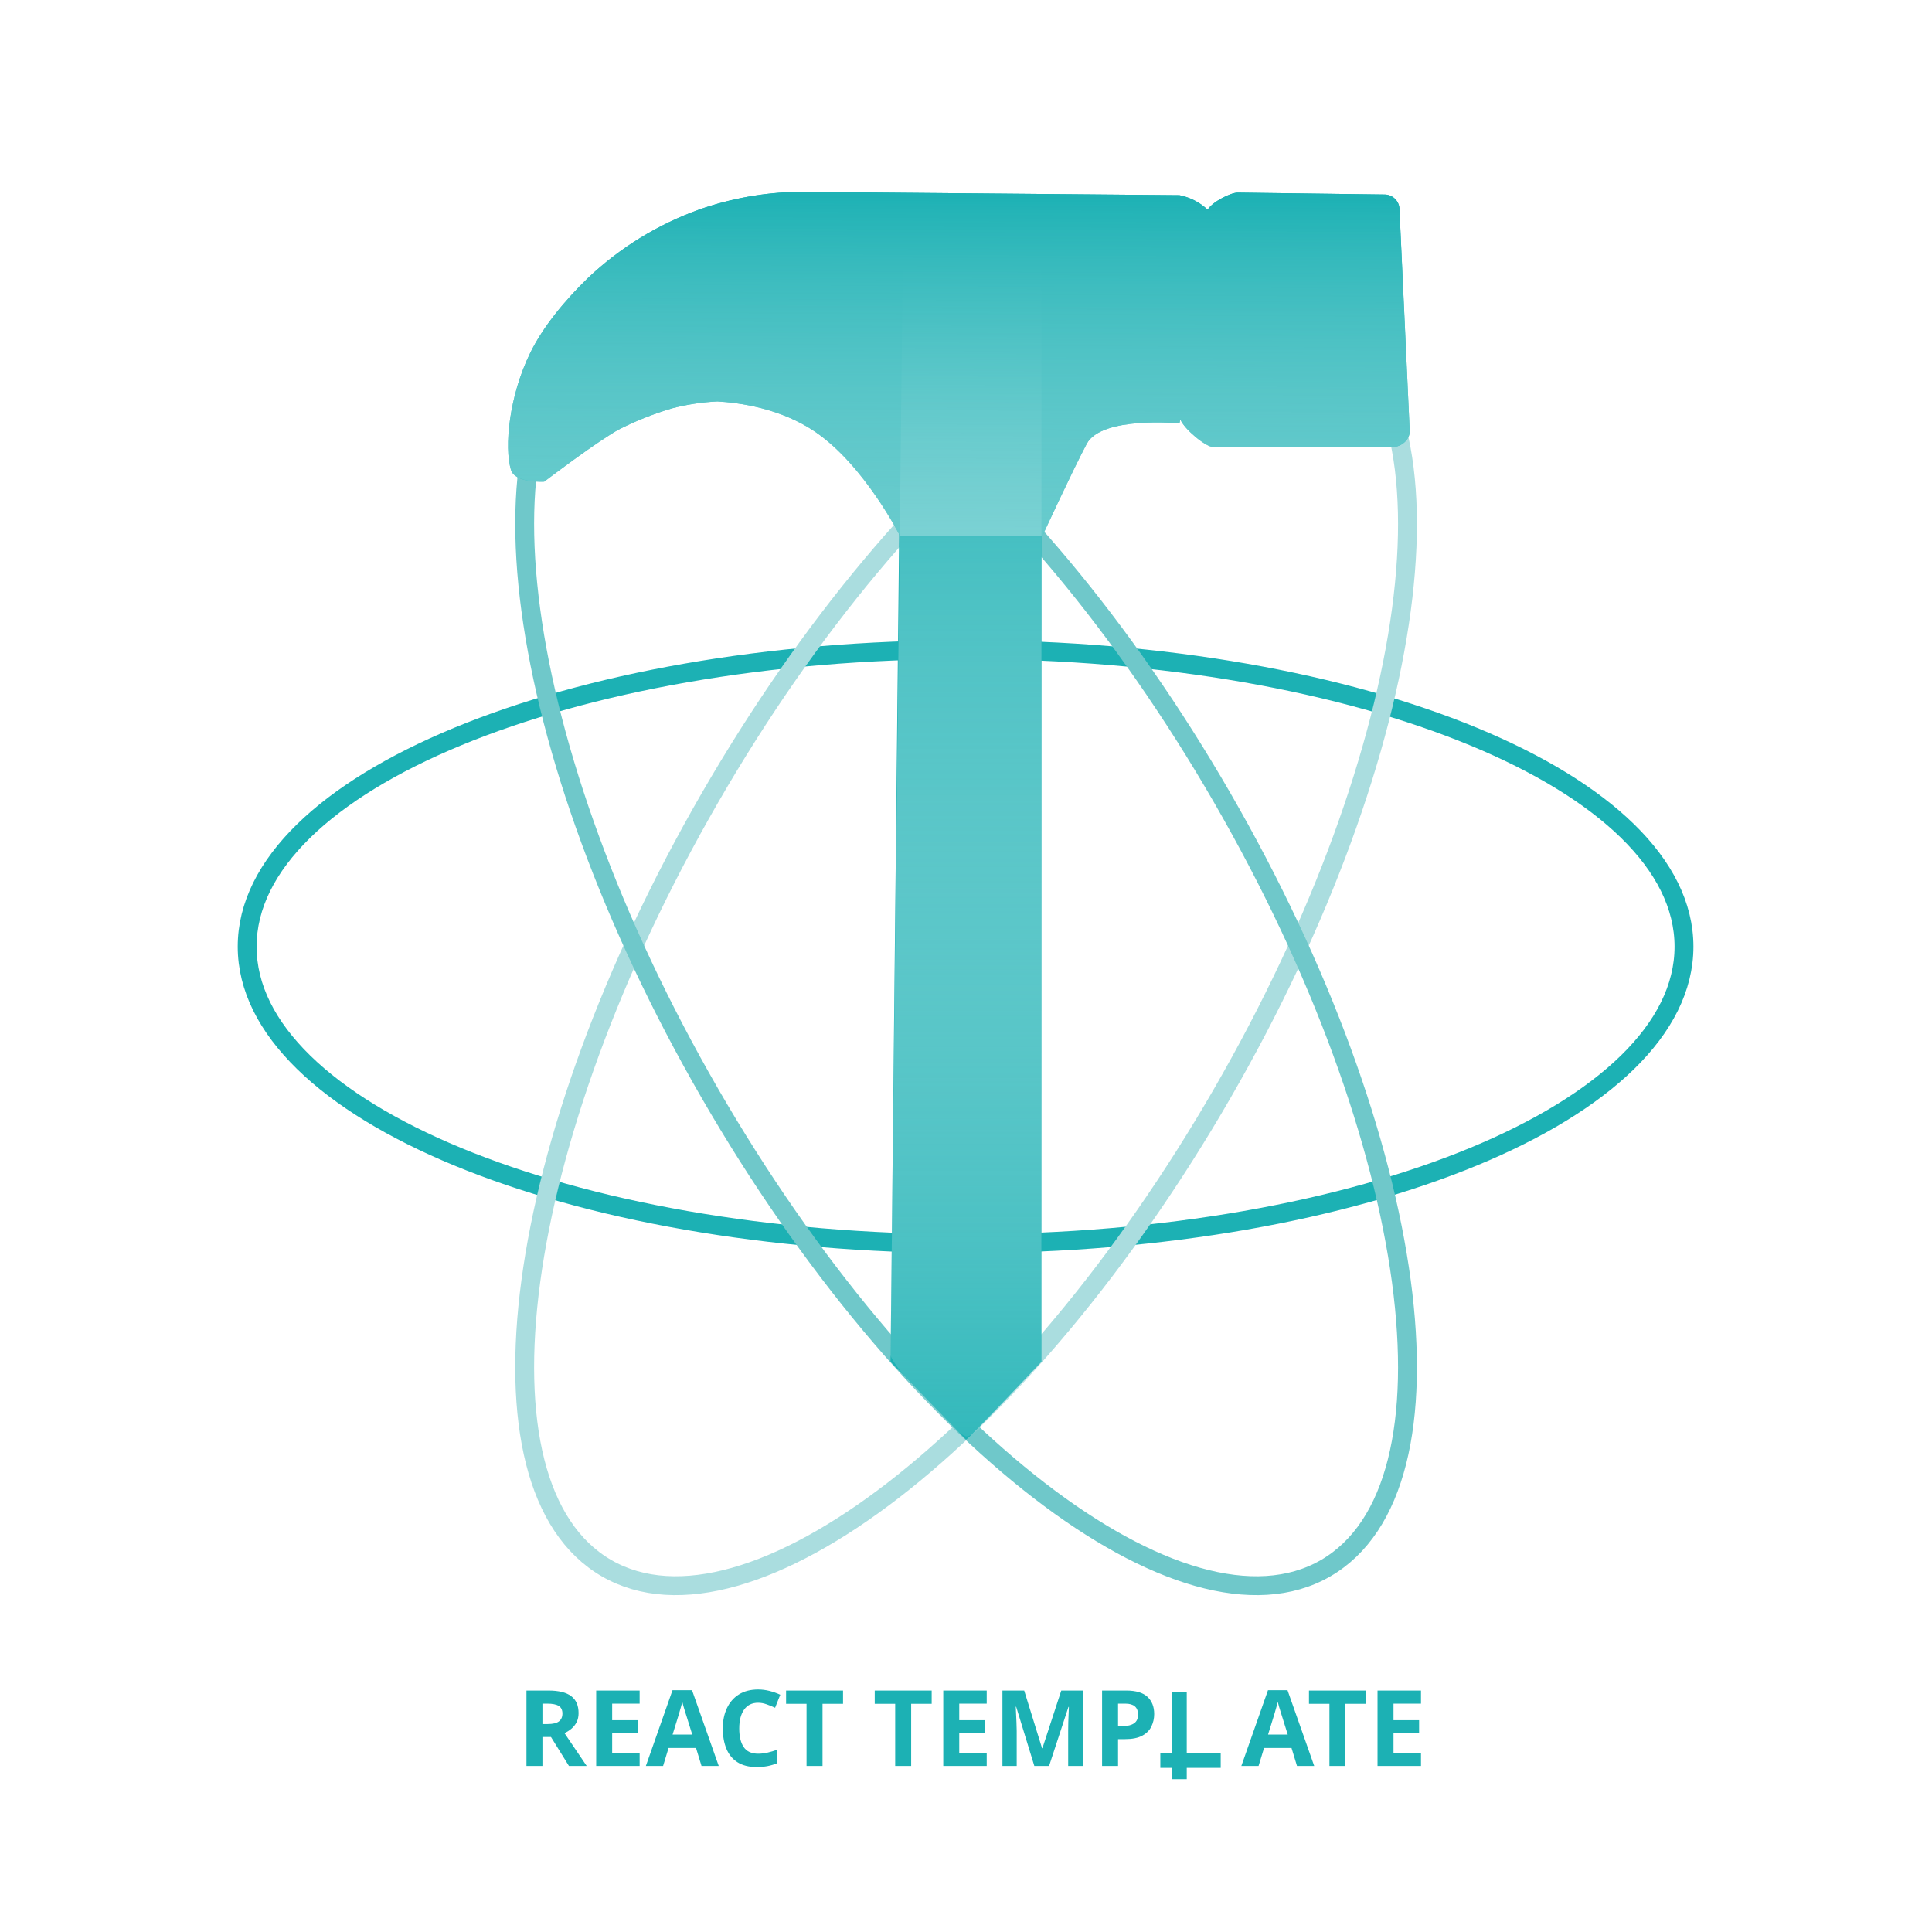
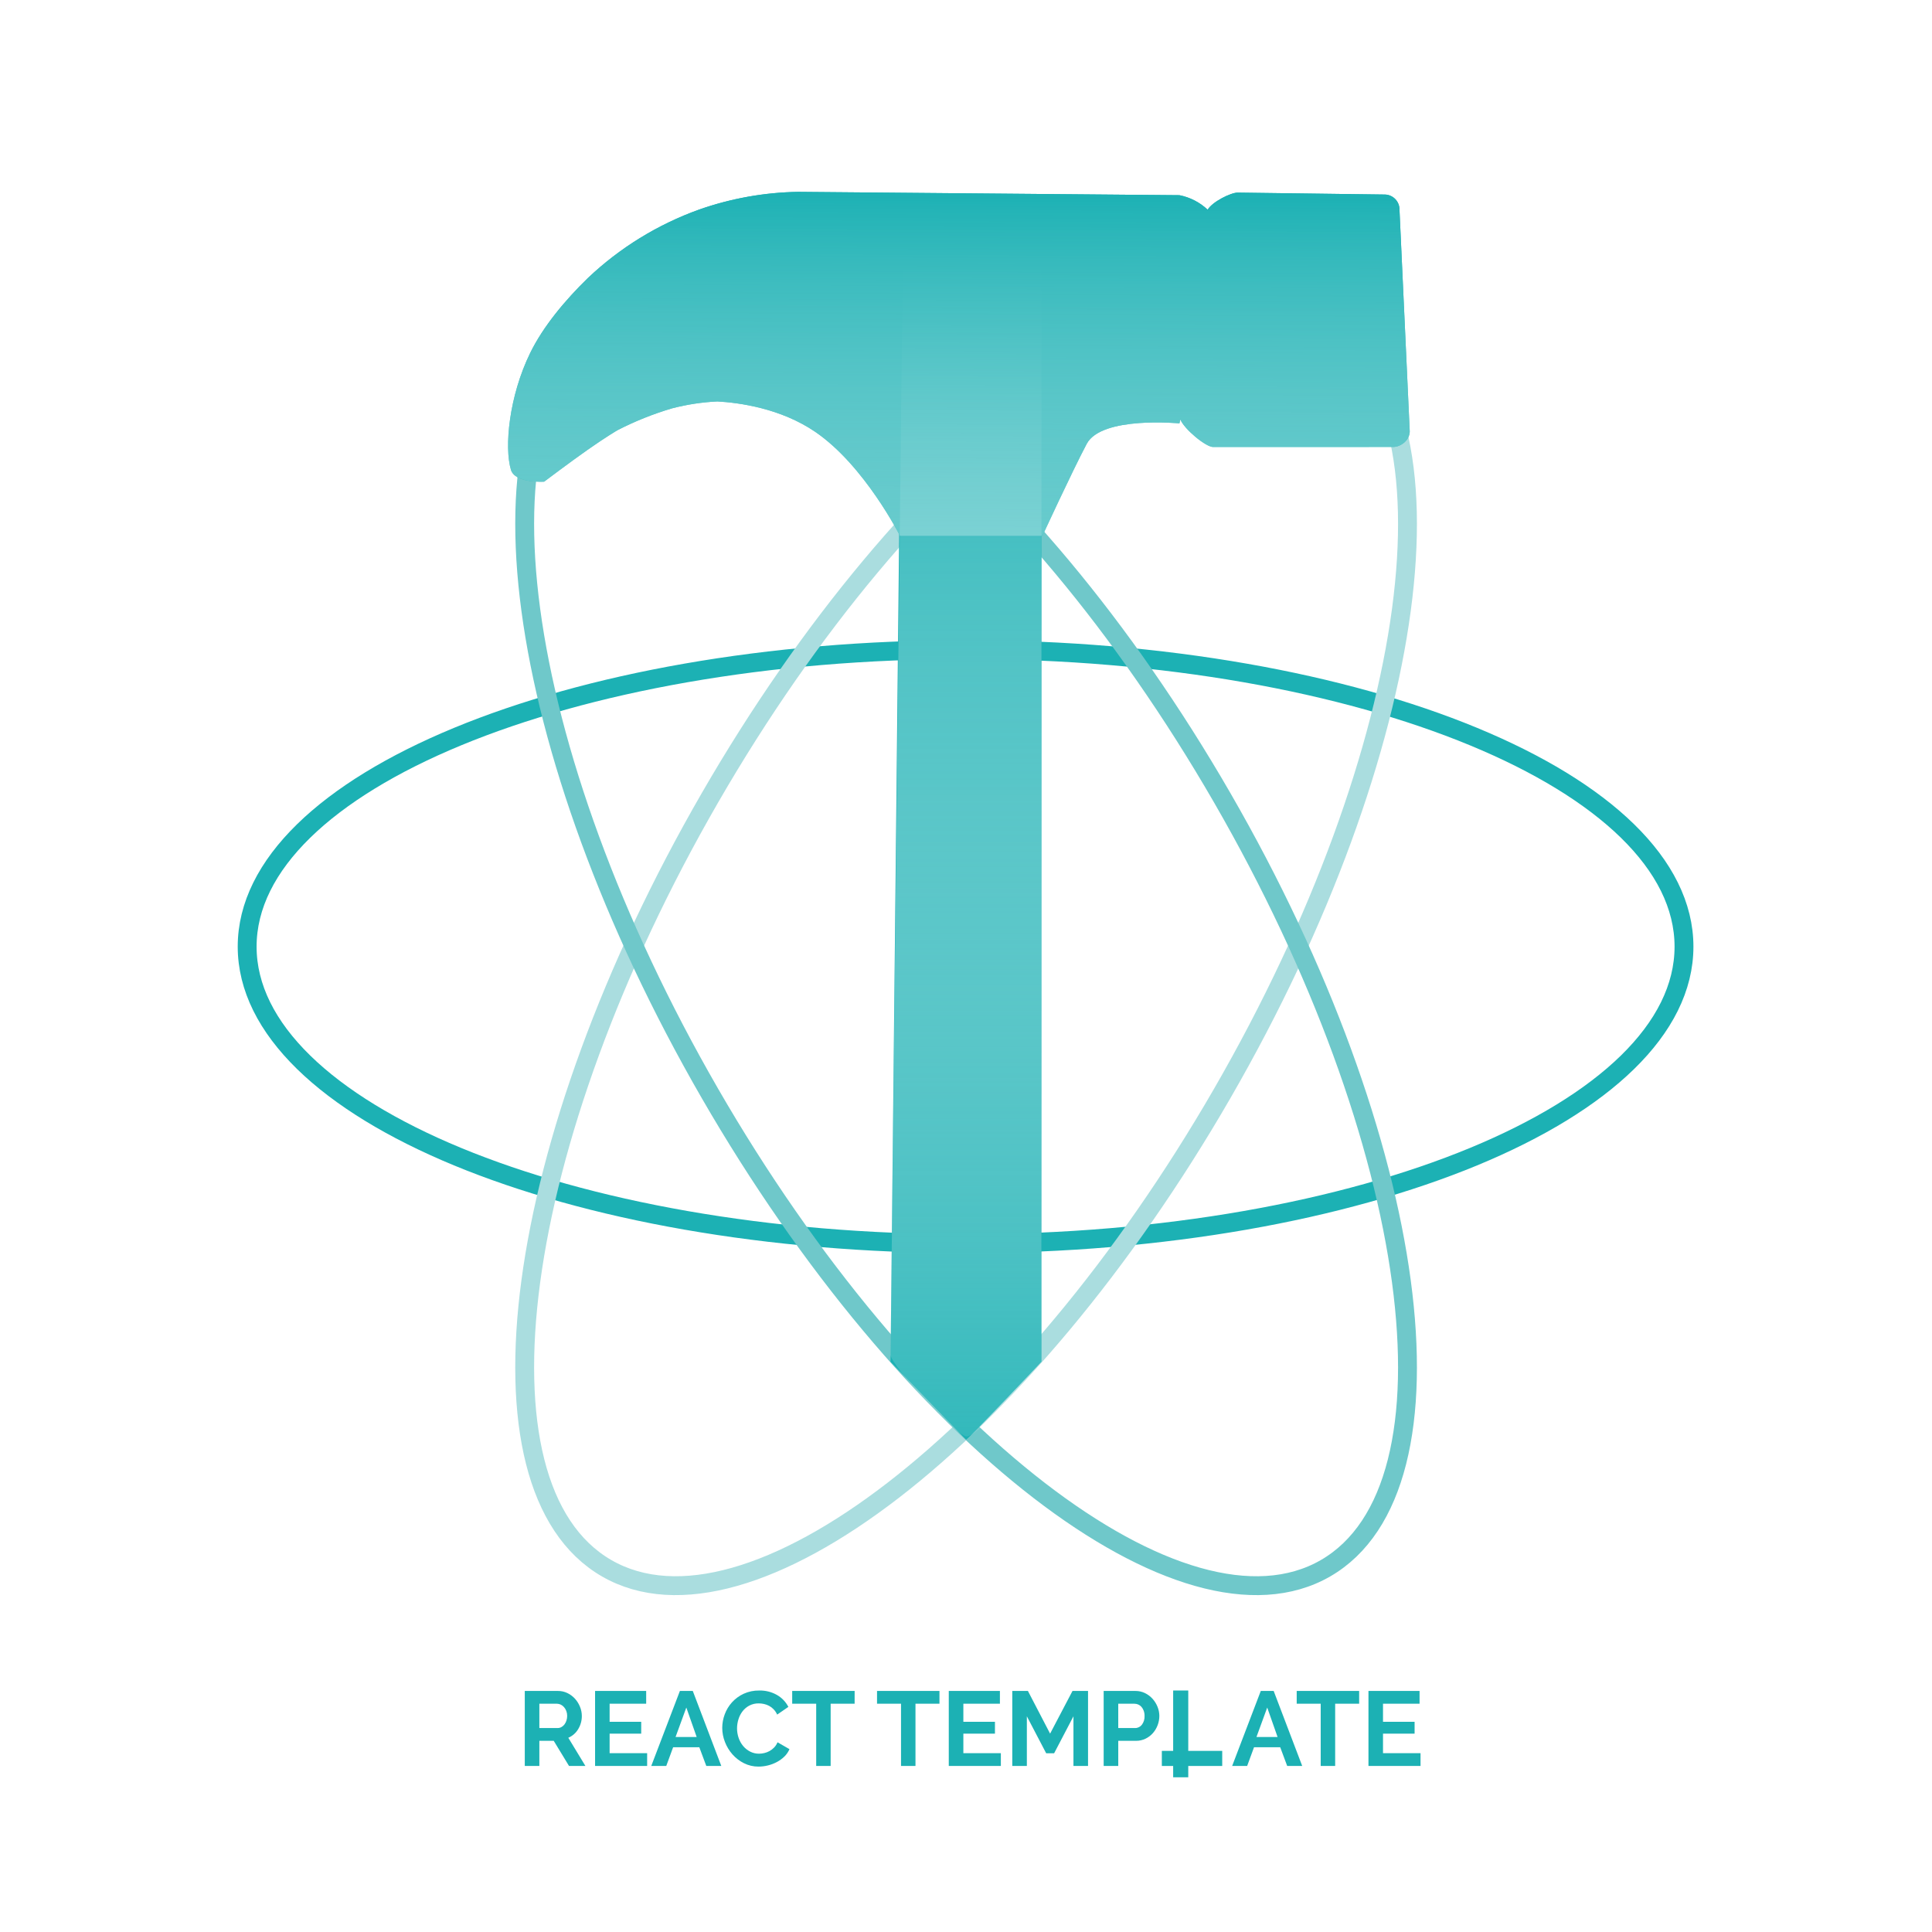
<svg xmlns="http://www.w3.org/2000/svg" width="512" height="512" viewBox="0 0 512 512">
  <defs>
    <linearGradient id="linear-gradient" x1="0.5" x2="0.5" y2="1" gradientUnits="objectBoundingBox">
      <stop offset="0" stop-color="#1cb1b4" />
      <stop offset="1" stop-color="#fff" stop-opacity="0.102" />
    </linearGradient>
    <linearGradient id="linear-gradient-2" x1="0.5" x2="0.478" y2="1.591" gradientUnits="objectBoundingBox">
      <stop offset="0" stop-color="#1cb1b4" />
      <stop offset="1" stop-color="#fff" stop-opacity="0.239" />
    </linearGradient>
    <clipPath id="clip-React_Template_Logo_1">
      <rect width="512" height="512" />
    </clipPath>
  </defs>
  <g id="React_Template_Logo_1" data-name="React Template Logo – 1" clip-path="url(#clip-React_Template_Logo_1)">
-     <g id="Floki" transform="translate(-326 -260)">
+     <g id="Template" transform="translate(-326 -260)">
      <g id="Logo" transform="translate(389 303)">
        <g id="Rings">
          <g id="Ellipse_2" data-name="Ellipse 2" transform="translate(385.775 126.652) rotate(90)" fill="none" stroke="#1cb1b4" stroke-width="5">
            <ellipse cx="81.216" cy="192.888" rx="81.216" ry="192.888" stroke="none" />
            <ellipse cx="81.216" cy="192.888" rx="78.716" ry="190.388" fill="none" />
          </g>
          <g id="Ellipse_3" data-name="Ellipse 3" transform="translate(219.494 0) rotate(30)" fill="none" stroke="#aadddf" stroke-width="5">
            <ellipse cx="80.875" cy="193.022" rx="80.875" ry="193.022" stroke="none" />
            <ellipse cx="80.875" cy="193.022" rx="78.375" ry="190.522" fill="none" />
          </g>
          <g id="Ellipse_4" data-name="Ellipse 4" transform="translate(359.574 334.325) rotate(150)" fill="none" stroke="#6fc8ca" stroke-width="5">
            <ellipse cx="80.875" cy="193.022" rx="80.875" ry="193.022" stroke="none" />
            <ellipse cx="80.875" cy="193.022" rx="78.375" ry="190.522" fill="none" />
          </g>
        </g>
        <g id="Axe" transform="translate(160.616 24.654)">
          <path id="Path_11" data-name="Path 11" d="M5,0H32a5,5,0,0,1,5,5V292.885h0s-19.446,20.641-20,20.641h0L-3,292.885h0L0,5A5,5,0,0,1,5,0Z" transform="translate(15.384 0.346)" fill="#1cb1b4" />
          <path id="Union_2" data-name="Union 2" d="M122.318,91.571S112.95,72.956,99.9,64.037c-9.219-6.3-20.275-7.762-25.971-8.077a58.835,58.835,0,0,0-12,1.825,83.008,83.008,0,0,0-14.476,5.8s-3.026,1.764-7.882,5.173-11.543,8.465-11.543,8.465-7.7.481-8.8-3.136c-1.8-5.972-.524-19.5,5.13-31.036,3.451-7.042,9.305-14,15.209-19.751A84.3,84.3,0,0,1,69.08,5.117a83.271,83.271,0,0,1,26.25-4.7h0L196.385,1.3a15.187,15.187,0,0,1,7.477,3.844C205.135,3.02,210,.616,211.818.616l39.086.512a3.976,3.976,0,0,1,3.8,4.13L257.418,63.9c0,2.282-2.324,4.119-4.423,4.119l-47.7.011c-1.911,0-7.653-4.729-8.667-7.3-.158.675-.245,1.04-.245,1.04s-20.636-2.011-24.575,5.438-11.717,24.359-11.717,24.359Z" transform="translate(-107.438 -17.225)" fill="#1cb1b4" />
        </g>
        <g id="Detail" transform="translate(160.849 24.654)">
          <path id="Path_12" data-name="Path 12" d="M4.952,0H31.8a4.986,4.986,0,0,1,4.971,5l-.031,287.779c0,2.761-17.034,19.895-19.779,19.895h0c-2.745,0-20.189-18.893-20.189-21.655L-.019,5A4.986,4.986,0,0,1,4.952,0Z" transform="translate(15.384 0.346)" fill="url(#linear-gradient)" />
          <path id="Union_3" data-name="Union 3" d="M122.318,91.571S112.95,72.956,99.9,64.037c-9.219-6.3-20.275-7.762-25.971-8.077a58.835,58.835,0,0,0-12,1.825,83.008,83.008,0,0,0-14.476,5.8s-3.026,1.764-7.882,5.173-11.543,8.465-11.543,8.465-7.7.481-8.8-3.136c-1.8-5.972-.524-19.5,5.13-31.036,3.451-7.042,9.305-14,15.209-19.751A84.3,84.3,0,0,1,69.08,5.117a83.271,83.271,0,0,1,26.25-4.7h0L196.385,1.3a15.187,15.187,0,0,1,7.477,3.844C205.135,3.02,210,.616,211.818.616l39.086.512a3.976,3.976,0,0,1,3.8,4.13L257.418,63.9c0,2.282-2.324,4.119-4.423,4.119l-47.7.011c-1.911,0-7.653-4.729-8.667-7.3-.158.675-.245,1.04-.245,1.04s-20.636-2.011-24.575,5.438-11.717,24.359-11.717,24.359Z" transform="translate(-107.672 -17.225)" fill="url(#linear-gradient-2)" />
        </g>
      </g>
-       <text id="REACT_TEMP_ATE" data-name="REACT TEMP   ATE" transform="translate(463 728)" fill="#1cb1b4" font-size="28" font-family="Raleway-Bold, Raleway" font-weight="700">
-         <tspan x="0" y="0" xml:space="preserve">REACT TEMP   ATE</tspan>
-       </text>
-     </g>
-     <g id="Group_37" data-name="Group 37" transform="translate(1)">
-       <line id="Line_2" data-name="Line 2" y2="23" transform="translate(311.5 448.5)" fill="none" stroke="#1cb1b4" stroke-width="4" />
-       <line id="Line_3" data-name="Line 3" x2="16" transform="translate(306.5 466.5)" fill="none" stroke="#1cb1b4" stroke-width="4" />
+       <g id="Group_37" data-name="Group 37" transform="translate(327.4 259.5)">
+         <line id="Line_2" data-name="Line 2" y2="23" transform="translate(311.5 448.5)" fill="none" stroke="#1cb1b4" stroke-width="4" />
+         <line id="Line_3" data-name="Line 3" x2="16" transform="translate(306.5 466.5)" fill="none" stroke="#1cb1b4" stroke-width="4" />
+         <path id="Path_83" data-name="Path 83" d="M2.072,0V-19.88h8.792a5.642,5.642,0,0,1,2.534.574,6.555,6.555,0,0,1,2,1.512,7.135,7.135,0,0,1,1.316,2.128,6.4,6.4,0,0,1,.476,2.394,6.611,6.611,0,0,1-.966,3.514,5.545,5.545,0,0,1-2.618,2.282L18.144,0H13.8L9.744-6.664H5.936V0ZM5.936-10.052H10.78a2.043,2.043,0,0,0,.994-.252,2.542,2.542,0,0,0,.8-.686,3.42,3.42,0,0,0,.532-1.022,3.96,3.96,0,0,0,.2-1.26,3.59,3.59,0,0,0-.224-1.288,3.361,3.361,0,0,0-.6-1.022,2.723,2.723,0,0,0-.868-.672,2.254,2.254,0,0,0-.994-.238H5.936ZM34.5-3.388V0h-13.8V-19.88H34.244v3.388H24.556V-11.7h8.372v3.136H24.556v5.18Zm8.68-16.492h3.416L54.152,0H50.176L48.328-4.956H41.384L39.564,0H35.588ZM47.628-7.672l-2.744-7.812L42.028-7.672ZM54.4-10.08a10.3,10.3,0,0,1,.658-3.6,9.782,9.782,0,0,1,1.918-3.178,9.712,9.712,0,0,1,3.08-2.268,9.513,9.513,0,0,1,4.144-.868,9.035,9.035,0,0,1,4.746,1.2,7.69,7.69,0,0,1,2.982,3.136l-2.968,2.044a5.075,5.075,0,0,0-.952-1.414,4.762,4.762,0,0,0-1.2-.91,5.4,5.4,0,0,0-1.344-.49,6.374,6.374,0,0,0-1.372-.154,5.212,5.212,0,0,0-2.534.588,5.575,5.575,0,0,0-1.792,1.526,6.729,6.729,0,0,0-1.078,2.128,8.055,8.055,0,0,0-.364,2.366,7.718,7.718,0,0,0,.42,2.534,6.744,6.744,0,0,0,1.19,2.142,5.952,5.952,0,0,0,1.848,1.484,5.055,5.055,0,0,0,2.366.56,6.224,6.224,0,0,0,1.4-.168,5.322,5.322,0,0,0,1.386-.532,5.252,5.252,0,0,0,1.218-.938,4.329,4.329,0,0,0,.9-1.386l3.164,1.82a5.976,5.976,0,0,1-1.358,1.974,8.738,8.738,0,0,1-1.988,1.442,10.154,10.154,0,0,1-2.366.9,10.356,10.356,0,0,1-2.464.308,8.469,8.469,0,0,1-3.892-.9,10.135,10.135,0,0,1-3.038-2.338,10.849,10.849,0,0,1-1.988-3.276A10.224,10.224,0,0,1,54.4-10.08Zm35.084-6.412H83.132V0H79.3V-16.492H72.94V-19.88H89.488Zm22.484,0h-6.356V0H101.78V-16.492H95.424V-19.88h16.548Zm16.268,13.1V0h-13.8V-19.88h13.552v3.388H118.3V-11.7h8.372v3.136H118.3v5.18ZM147.476,0V-13.16l-5.124,9.8h-2.1l-5.124-9.8V0h-3.864V-19.88h4.144l5.88,11.312,5.936-11.312h4.116V0Zm8.008,0V-19.88h8.428a5.642,5.642,0,0,1,2.534.574,6.555,6.555,0,0,1,2,1.512,7.135,7.135,0,0,1,1.316,2.128,6.4,6.4,0,0,1,.476,2.394,6.9,6.9,0,0,1-.448,2.45,6.8,6.8,0,0,1-1.26,2.114,6.19,6.19,0,0,1-1.96,1.484,5.67,5.67,0,0,1-2.52.56h-4.7V0Zm3.864-10.052h4.48a2.213,2.213,0,0,0,1.778-.868,3.592,3.592,0,0,0,.714-2.352,3.873,3.873,0,0,0-.224-1.358,3.3,3.3,0,0,0-.588-1.022,2.34,2.34,0,0,0-.854-.63,2.5,2.5,0,0,0-.994-.21h-4.312ZM197.12-19.88h3.416L208.1,0H204.12l-1.848-4.956h-6.944L193.508,0h-3.976Zm4.452,12.208-2.744-7.812-2.856,7.812Zm21.616-8.82h-6.356V0H213V-16.492H206.64V-19.88h16.548Zm16.268,13.1V0h-13.8V-19.88H239.2v3.388h-9.688V-11.7h8.372v3.136h-8.372v5.18Z" transform="translate(135.6 468.5)" fill="#1cb1b4" />
+       </g>
    </g>
  </g>
</svg>
